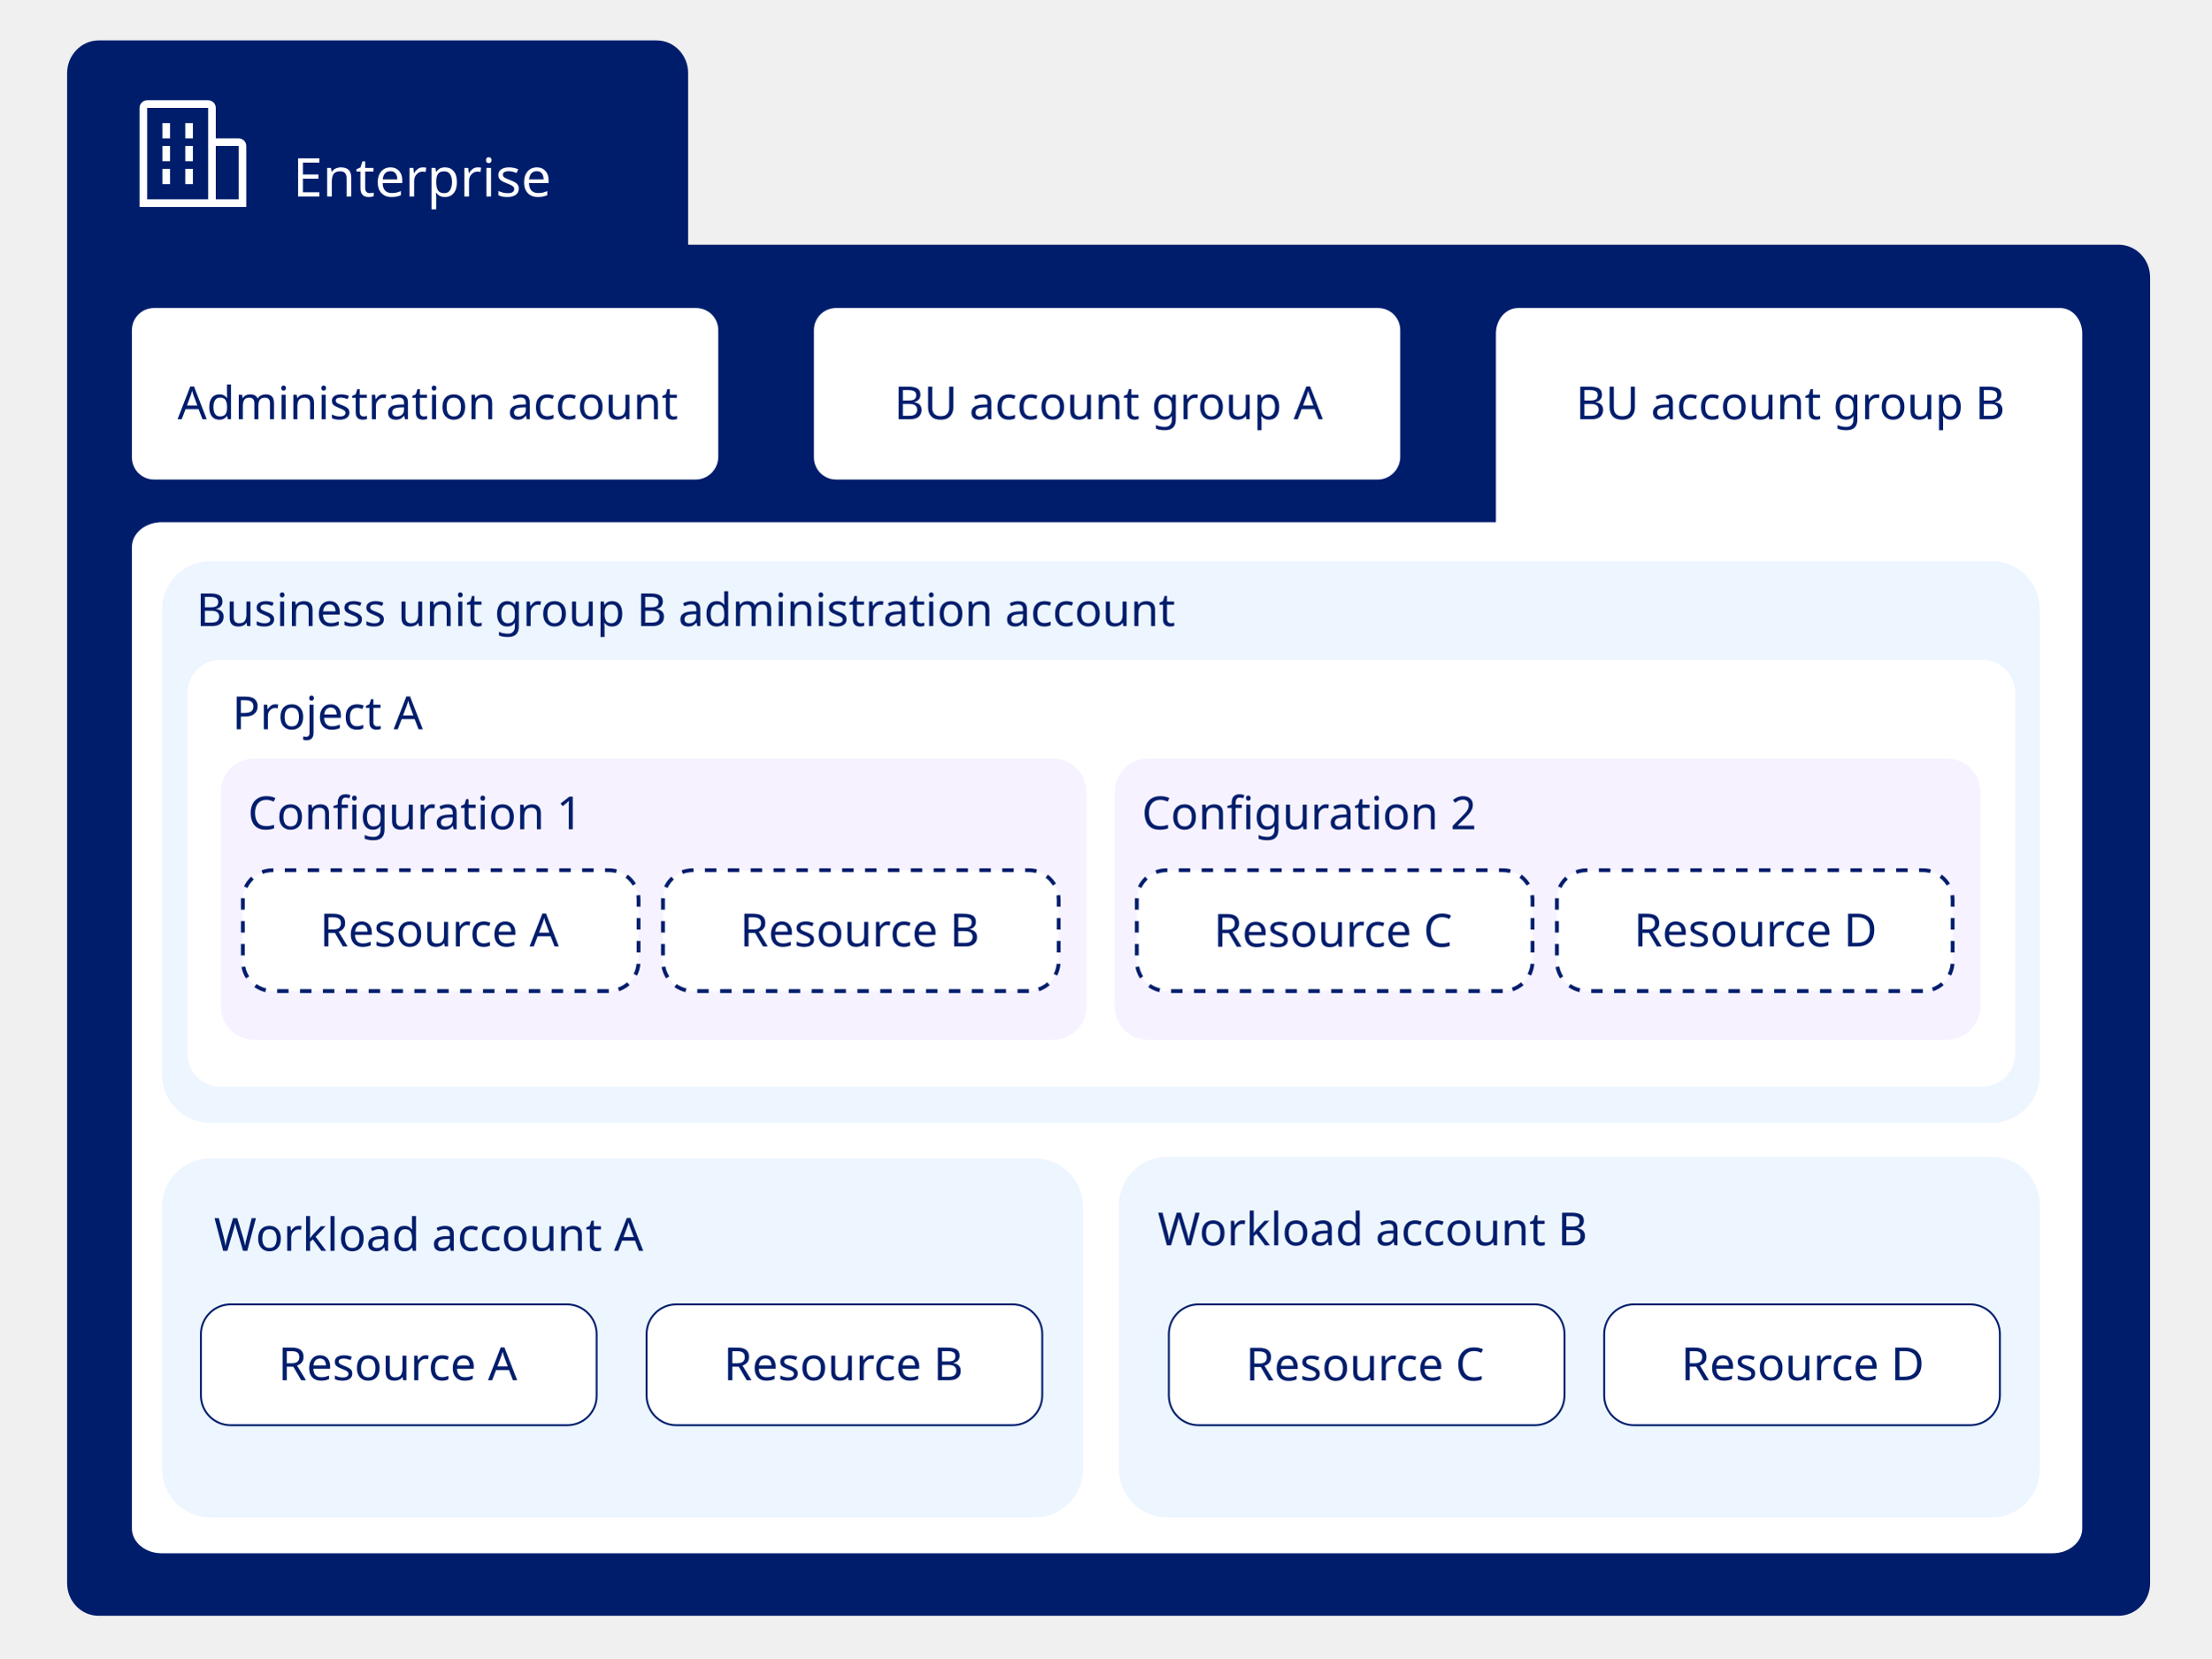
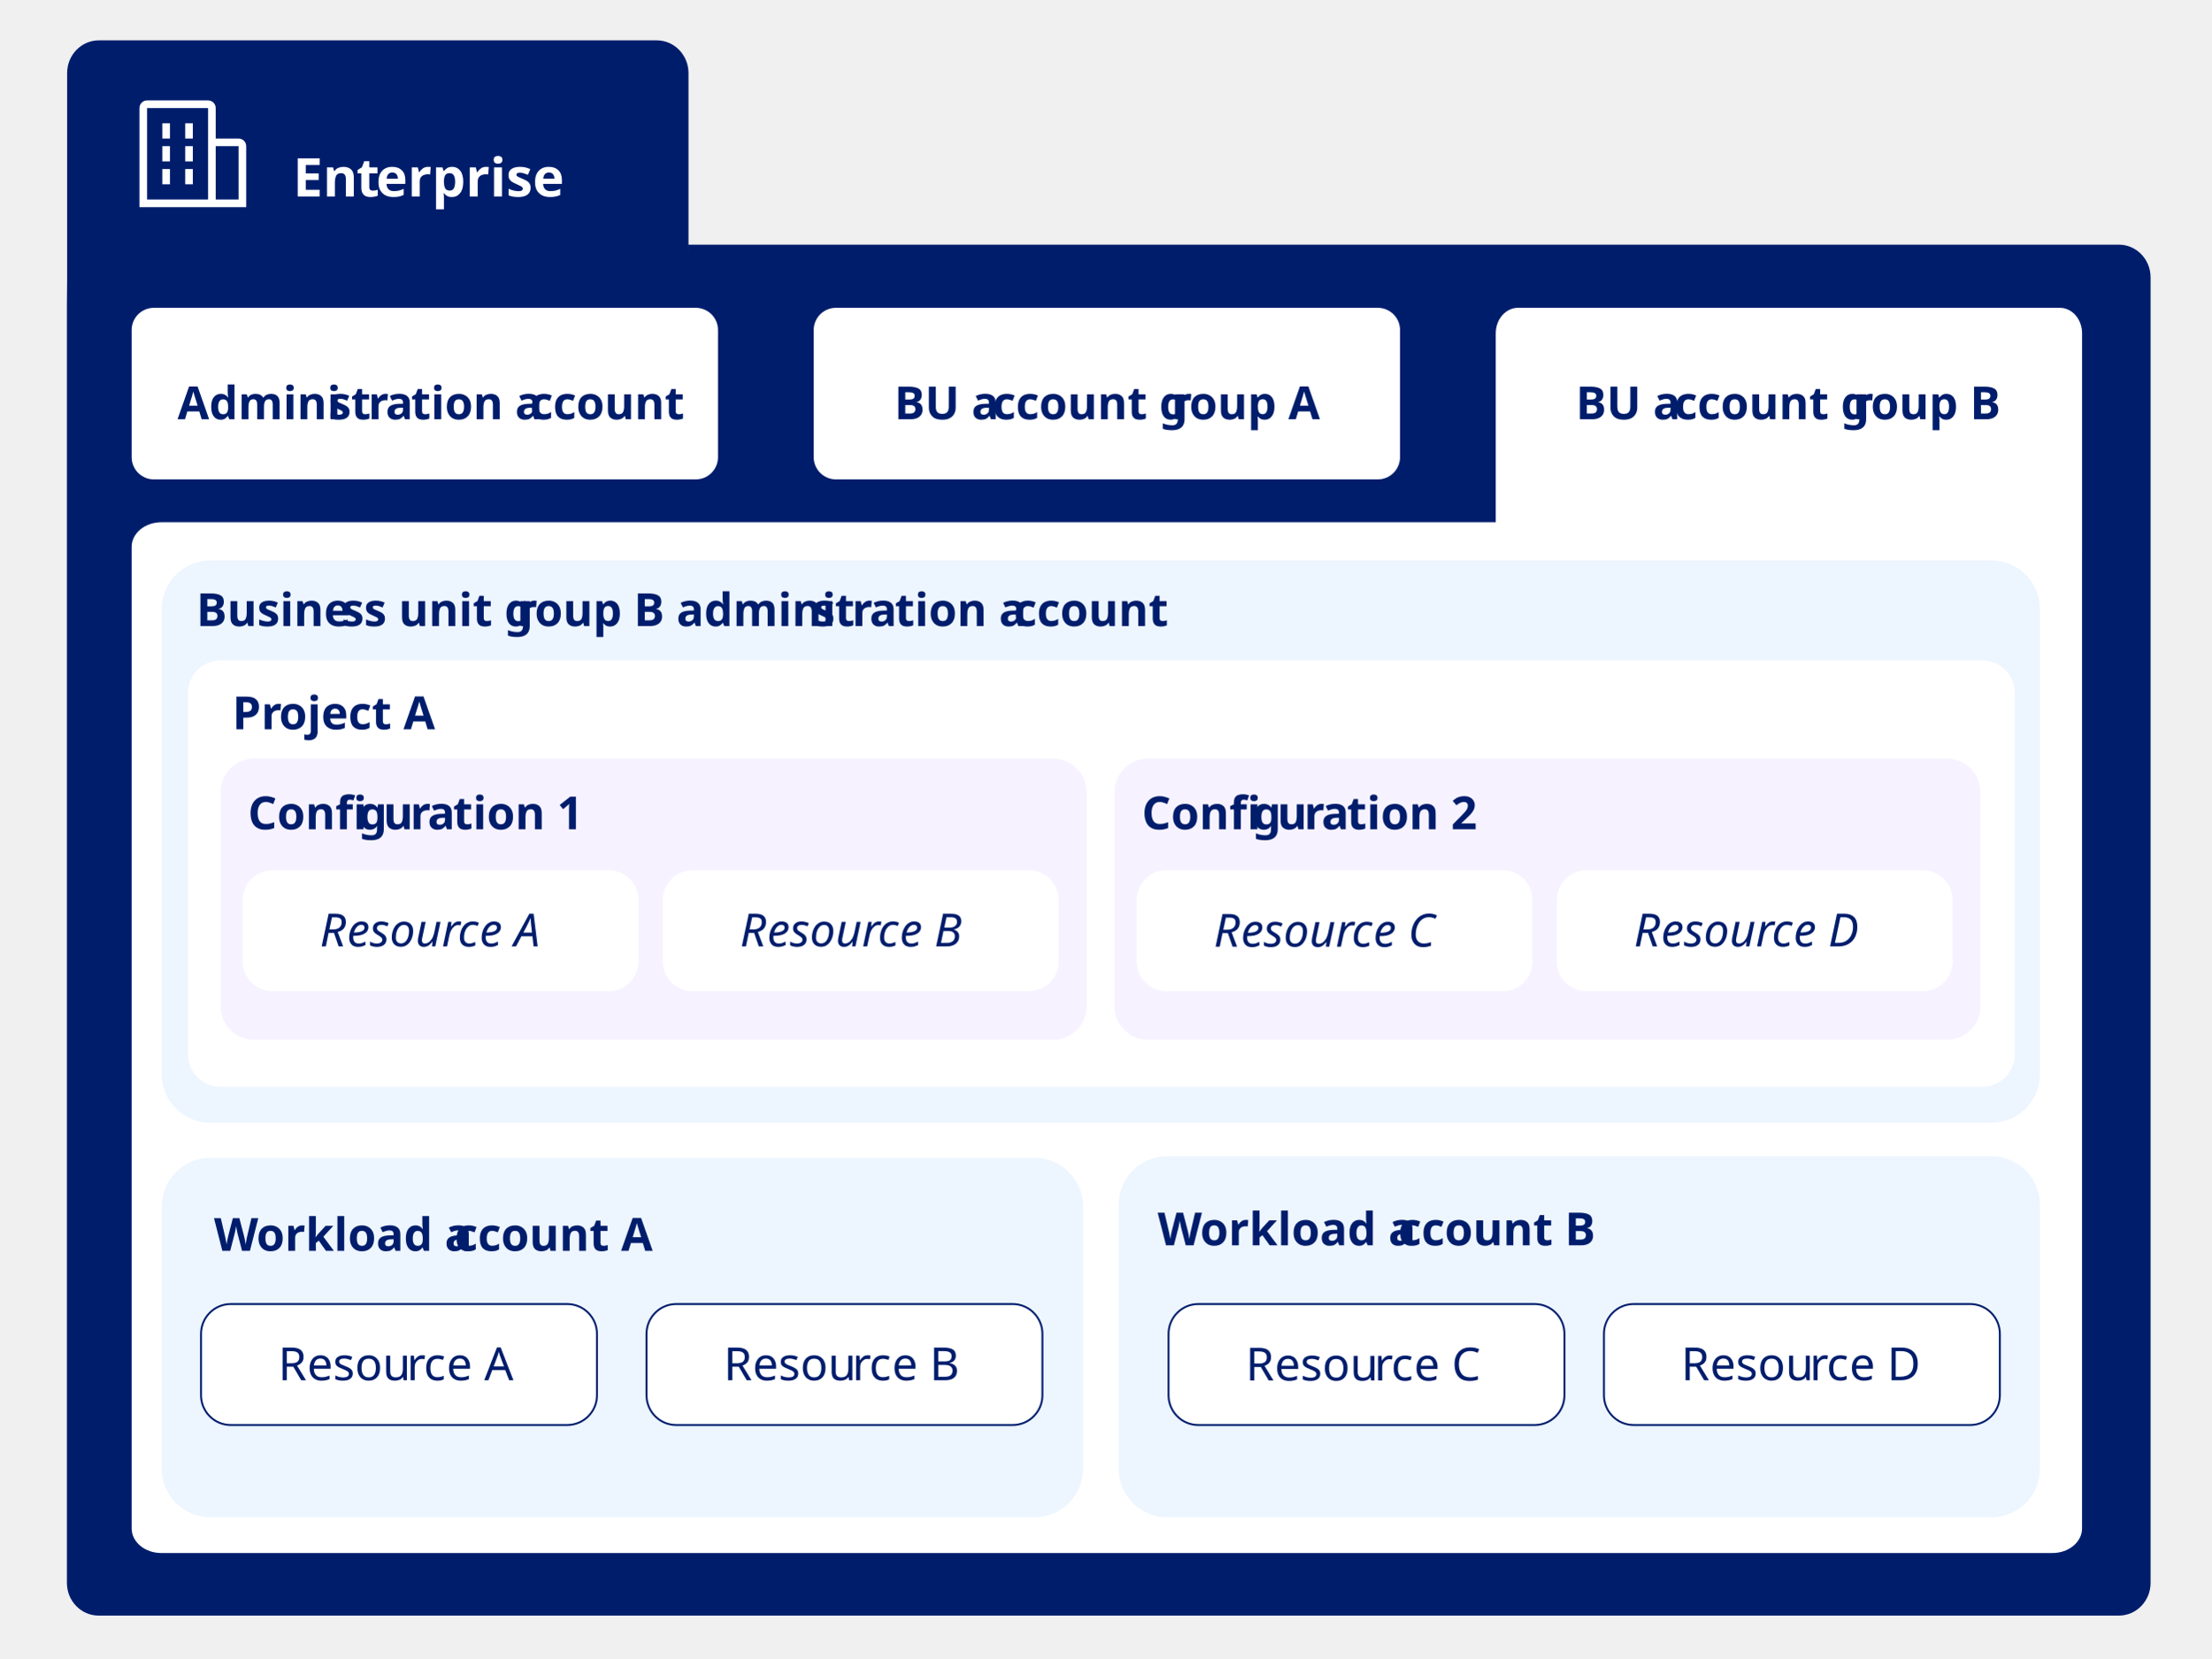
- <svg xmlns="http://www.w3.org/2000/svg" version="1.1" x="0px" y="0px" viewBox="0 0 580 435" style="enable-background:new 0 0 580 435;" xml:space="preserve">
-   <style type="text/css">
- 	.st0{fill:#001D6C;}
- 	.st1{fill:#FFFFFF;}
- 	.st2{fill:#EDF5FF;}
- 	.st3{fill:#F6F2FF;}
- 	.st4{fill:#FFFFFF;stroke:#001D6C;stroke-miterlimit:10;stroke-dasharray:3;}
- 	.st5{fill:#FFFFFF;stroke:#001D6C;stroke-width:0.5;stroke-miterlimit:10;}
- 	.st6{font-family:'IBMPlexSans-SemiBold';}
- 	.st7{font-size:14px;}
- 	.st8{font-size:12px;}
- 	.st9{font-family:'IBMPlexSans-LightItalic';}
- 	.st10{font-family:'IBMPlexSans-Text';}
- </style>
+ <svg xmlns="http://www.w3.org/2000/svg" width="580" height="435" viewBox="0 0 580 435">
+   <defs>
+     <style>
+       .cls-1 {
+         letter-spacing: -.01em;
+       }
+ 
+       .cls-2, .cls-3, .cls-4, .cls-5 {
+         fill: #001d6c;
+       }
+ 
+       .cls-2, .cls-3, .cls-5 {
+         font-size: 12px;
+       }
+ 
+       .cls-2, .cls-6 {
+         font-family: IBMPlexSans-SemiBold, 'IBM Plex Sans';
+         font-weight: 600;
+       }
+ 
+       .cls-3 {
+         font-family: IBMPlexSans-LightItalic, 'IBM Plex Sans';
+         font-style: italic;
+         font-weight: 300;
+       }
+ 
+       .cls-7 {
+         letter-spacing: -.005em;
+       }
+ 
+       .cls-6 {
+         font-size: 14px;
+       }
+ 
+       .cls-6, .cls-8, .cls-9, .cls-10 {
+         fill: #fff;
+       }
+ 
+       .cls-11 {
+         letter-spacing: -.006em;
+       }
+ 
+       .cls-12 {
+         fill: #f6f2ff;
+       }
+ 
+       .cls-13 {
+         fill: #edf5ff;
+       }
+ 
+       .cls-14 {
+         letter-spacing: -.034em;
+       }
+ 
+       .cls-15 {
+         letter-spacing: -.015em;
+       }
+ 
+       .cls-9 {
+         stroke-width: .5px;
+       }
+ 
+       .cls-9, .cls-10 {
+         stroke: #001d6c;
+         stroke-miterlimit: 10;
+       }
+ 
+       .cls-16 {
+         letter-spacing: 0em;
+       }
+ 
+       .cls-17 {
+         letter-spacing: 0em;
+       }
+ 
+       .cls-18 {
+         letter-spacing: 0em;
+       }
+ 
+       .cls-19 {
+         letter-spacing: -.004em;
+       }
+ 
+       .cls-20 {
+         letter-spacing: -.007em;
+       }
+ 
+       .cls-21 {
+         letter-spacing: -.008em;
+       }
+ 
+       .cls-22 {
+         letter-spacing: -.011em;
+       }
+ 
+       .cls-23 {
+         letter-spacing: -.022em;
+       }
+ 
+       .cls-24 {
+         letter-spacing: -.008em;
+       }
+ 
+       .cls-25 {
+         letter-spacing: -.004em;
+       }
+ 
+       .cls-26 {
+         letter-spacing: -.005em;
+       }
+ 
+       .cls-10 {
+         stroke-dasharray: 0 3;
+       }
+ 
+       .cls-5 {
+         font-family: IBMPlexSans-Text, 'IBM Plex Sans';
+       }
+     </style>
+   </defs>
  <g id="Graphics">
-     <path class="st0" d="M17.6,80V19.2c0-4.7,3.7-8.6,8.3-8.6h146.3c4.6,0,8.3,3.8,8.3,8.6v46.9l0-1.9h375.2c4.6,0,8.3,3.8,8.3,8.6   v342.5c0,4.7-3.7,8.6-8.3,8.6H25.9c-4.6,0-8.3-3.8-8.3-8.6V72.8" />
-     <line class="st1" x1="545" y1="149.1" x2="545" y2="140.2" />
-     <path class="st1" d="M361.4,125.8H219.3c-3.2,0-5.8-2.6-5.8-5.8V86.6c0-3.2,2.6-5.8,5.8-5.8h142.2c3.2,0,5.8,2.6,5.8,5.8v33.4   C367.2,123.2,364.6,125.8,361.4,125.8z" />
-     <path class="st1" d="M182.5,125.8H40.4c-3.2,0-5.8-2.6-5.8-5.8V86.6c0-3.2,2.6-5.8,5.8-5.8h142.2c3.2,0,5.8,2.6,5.8,5.8v33.4   C188.3,123.2,185.7,125.8,182.5,125.8z" />
-     <path class="st1" d="M392.4,145V87.5c0-3.7,2.6-6.7,5.8-6.7h142.2c3.2,0,5.8,3,5.8,6.7v60l0-4V401c0,3.6-3.5,6.5-7.8,6.5h-496   c-4.3,0-7.8-2.9-7.8-6.5V143.5c0-3.6,3.5-6.5,7.8-6.5h351.2" />
+     <path class="cls-4" d="M17.608,79.957V19.172c0-4.742,3.728-8.586,8.326-8.586H172.269c4.598,0,8.326,3.844,8.326,8.586v46.932l.012-1.923h375.189c4.598,0,8.326,3.844,8.326,8.586V415.263c0,4.742-3.728,8.586-8.326,8.586H25.875c-4.598,0-8.326-3.844-8.326-8.586V72.767" />
+     <line class="cls-8" x1="544.961" y1="149.099" x2="544.961" y2="140.235" />
+     <rect class="cls-8" x="213.444" y="80.753" width="153.801" height="45.007" rx="5.824" ry="5.824" />
+     <rect class="cls-8" x="34.532" y="80.753" width="153.801" height="45.007" rx="5.824" ry="5.824" />
+     <path class="cls-8" d="M392.356,144.968v-57.514c0-3.701,2.607-6.702,5.824-6.702h142.153c3.216,0,5.824,3,5.824,6.702v60.016l-.01-4.005V400.981c0,3.565-3.489,6.456-7.793,6.456H42.325c-4.304,0-7.793-2.89-7.793-6.456V143.465c0-3.565,3.489-6.456,7.793-6.456H393.518" />
    <g>
-       <rect x="42.6" y="32.3" class="st1" width="2" height="4" />
-       <rect x="42.6" y="38.3" class="st1" width="2" height="4" />
-       <rect x="48.6" y="32.3" class="st1" width="2" height="4" />
-       <rect x="48.6" y="38.3" class="st1" width="2" height="4" />
-       <rect x="42.6" y="44.3" class="st1" width="2" height="4" />
-       <rect x="48.6" y="44.3" class="st1" width="2" height="4" />
-       <path class="st1" d="M64.6,38.3c0-1.1-0.9-2-2-2h-6v-8c0-1.1-0.9-2-2-2h-16c-1.1,0-2,0.9-2,2v26h28V38.3z M38.6,28.3h16v24h-16    V28.3z M56.6,52.3v-14h6v14H56.6z" />
+       <rect class="cls-8" x="42.58" y="32.344" width="2" height="4" />
+       <rect class="cls-8" x="42.58" y="38.344" width="2" height="4" />
+       <rect class="cls-8" x="48.58" y="32.344" width="2" height="4" />
+       <rect class="cls-8" x="48.58" y="38.344" width="2" height="4" />
+       <rect class="cls-8" x="42.58" y="44.344" width="2" height="4" />
+       <rect class="cls-8" x="48.58" y="44.344" width="2" height="4" />
+       <path class="cls-8" d="M64.58,38.344c0-1.105-.895-2-2-2h-6v-8c0-1.105-.895-2-2-2h-16c-1.105,0-2,.895-2,2v26h28v-16Zm-26-10h16v24h-16V28.344Zm18,24v-14h6v14h-6Z" />
    </g>
-     <path class="st2" d="M522.4,294.6H55.2c-7,0-12.7-5.7-12.7-12.7v-122c0-7,5.7-12.7,12.7-12.7h467.2c7,0,12.7,5.7,12.7,12.7v122   C535.1,288.8,529.4,294.6,522.4,294.6z" />
-     <path class="st2" d="M271.4,398.1H55.2c-7,0-12.7-5.7-12.7-12.7v-68.8c0-7,5.7-12.7,12.7-12.7h216.2c7,0,12.7,5.7,12.7,12.7v68.8   C284.1,392.4,278.4,398.1,271.4,398.1z" />
-     <path class="st2" d="M522.4,398.1H306.2c-7,0-12.7-5.7-12.7-12.7v-69.2c0-7,5.7-12.7,12.7-12.7h216.2c7,0,12.7,5.7,12.7,12.7v69.2   C535.1,392.4,529.4,398.1,522.4,398.1z" />
-     <path class="st1" d="M520,285.1H57.8c-4.7,0-8.6-3.8-8.6-8.6v-94.8c0-4.7,3.8-8.6,8.6-8.6H520c4.7,0,8.6,3.8,8.6,8.6v94.8   C528.5,281.3,524.7,285.1,520,285.1z" />
-     <path class="st3" d="M276.2,272.8H66.7c-4.9,0-8.8-3.9-8.8-8.8v-56.2c0-4.9,3.9-8.8,8.8-8.8h209.5c4.9,0,8.8,3.9,8.8,8.8V264   C285,268.9,281.1,272.8,276.2,272.8z" />
-     <path class="st4" d="M159.7,260H71.5c-4.3,0-7.8-3.5-7.8-7.8v-16.1c0-4.3,3.5-7.8,7.8-7.8h88.2c4.3,0,7.8,3.5,7.8,7.8v16.1   C167.5,256.5,164,260,159.7,260z" />
-     <path class="st4" d="M269.9,260h-88.2c-4.3,0-7.8-3.5-7.8-7.8v-16.1c0-4.3,3.5-7.8,7.8-7.8h88.2c4.3,0,7.8,3.5,7.8,7.8v16.1   C277.7,256.5,274.2,260,269.9,260z" />
-     <path class="st3" d="M510.7,272.8H301.2c-4.9,0-8.8-3.9-8.8-8.8v-56.2c0-4.9,3.9-8.8,8.8-8.8h209.5c4.9,0,8.8,3.9,8.8,8.8V264   C519.5,268.9,515.6,272.8,510.7,272.8z" />
-     <path class="st4" d="M394.2,260H306c-4.3,0-7.8-3.5-7.8-7.8v-16.1c0-4.3,3.5-7.8,7.8-7.8h88.2c4.3,0,7.8,3.5,7.8,7.8v16.1   C402,256.5,398.5,260,394.2,260z" />
-     <path class="st4" d="M504.4,260h-88.2c-4.3,0-7.8-3.5-7.8-7.8v-16.1c0-4.3,3.5-7.8,7.8-7.8h88.2c4.3,0,7.8,3.5,7.8,7.8v16.1   C512.2,256.5,508.7,260,504.4,260z" />
-     <path class="st5" d="M148.8,373.9H60.5c-4.3,0-7.8-3.5-7.8-7.8v-16.1c0-4.3,3.5-7.8,7.8-7.8h88.2c4.3,0,7.8,3.5,7.8,7.8V366   C156.6,370.4,153.1,373.9,148.8,373.9z" />
-     <path class="st5" d="M265.6,373.9h-88.2c-4.3,0-7.8-3.5-7.8-7.8v-16.1c0-4.3,3.5-7.8,7.8-7.8h88.2c4.3,0,7.8,3.5,7.8,7.8V366   C273.4,370.4,269.9,373.9,265.6,373.9z" />
-     <path class="st5" d="M402.6,373.9h-88.2c-4.3,0-7.8-3.5-7.8-7.8v-16.1c0-4.3,3.5-7.8,7.8-7.8h88.2c4.3,0,7.8,3.5,7.8,7.8V366   C410.4,370.4,406.9,373.9,402.6,373.9z" />
-     <path class="st5" d="M516.8,373.9h-88.2c-4.3,0-7.8-3.5-7.8-7.8v-16.1c0-4.3,3.5-7.8,7.8-7.8h88.2c4.3,0,7.8,3.5,7.8,7.8V366   C524.6,370.4,521.1,373.9,516.8,373.9z" />
+     <rect class="cls-13" x="42.413" y="147.028" width="492.694" height="147.524" rx="12.741" ry="12.741" />
+     <rect class="cls-13" x="42.413" y="303.768" width="241.678" height="94.289" rx="12.741" ry="12.741" />
+     <rect class="cls-13" x="293.429" y="303.338" width="241.678" height="94.72" rx="12.741" ry="12.741" />
+     <rect class="cls-8" x="49.294" y="173.232" width="479.213" height="111.916" rx="8.55" ry="8.55" />
+     <rect class="cls-12" x="57.867" y="199.008" width="227.15" height="73.794" rx="8.814" ry="8.814" />
+     <rect class="cls-10" x="63.644" y="228.299" width="103.855" height="31.744" rx="7.819" ry="7.819" />
+     <rect class="cls-10" x="173.856" y="228.299" width="103.855" height="31.744" rx="7.819" ry="7.819" />
+     <rect class="cls-12" x="292.359" y="199.008" width="227.15" height="73.794" rx="8.814" ry="8.814" />
+     <rect class="cls-10" x="298.136" y="228.299" width="103.855" height="31.744" rx="7.819" ry="7.819" />
+     <rect class="cls-10" x="408.349" y="228.299" width="103.855" height="31.744" rx="7.819" ry="7.819" />
+     <rect class="cls-9" x="52.729" y="342.114" width="103.855" height="31.744" rx="7.819" ry="7.819" />
+     <rect class="cls-9" x="169.584" y="342.114" width="103.855" height="31.744" rx="7.819" ry="7.819" />
+     <rect class="cls-9" x="306.524" y="342.114" width="103.855" height="31.744" rx="7.819" ry="7.819" />
+     <rect class="cls-9" x="420.737" y="342.114" width="103.855" height="31.744" rx="7.819" ry="7.819" />
  </g>
  <g id="Text">
-     <text transform="matrix(1 0 0 1 76.8283 51.5444)" class="st1 st6 st7">Enterprise</text>
-     <text transform="matrix(1 0 0 1 46.5678 109.9858)" class="st0 st6 st8">Administration account</text>
-     <text transform="matrix(1 0 0 1 234.5761 109.9856)" class="st0 st6 st8">BU account group A</text>
-     <text transform="matrix(1 0 0 1 413.363 109.9858)" class="st0 st6 st8">BU account group B</text>
-     <text transform="matrix(1 0 0 1 51.4934 164.2435)" class="st0 st6 st8">Business unit group B administration account</text>
-     <text transform="matrix(1 0 0 1 60.9305 191.3195)" class="st0 st6 st8">Project A</text>
-     <text transform="matrix(1 0 0 1 65.0173 217.5595)" class="st0 st6 st8">Configuration 1</text>
-     <text transform="matrix(1 0 0 1 83.8928 248.2872)" class="st0 st9 st8">Resource A</text>
-     <text transform="matrix(1 0 0 1 194.1054 248.2871)" class="st0 st9 st8">Resource B</text>
-     <text transform="matrix(1 0 0 1 299.5097 217.5596)" class="st0 st6 st8">Configuration 2</text>
-     <text transform="matrix(1 0 0 1 318.3852 248.3591)" class="st0 st9 st8">Resource C</text>
-     <text transform="matrix(1 0 0 1 428.5978 248.2872)" class="st0 st9 st8">Resource D</text>
-     <text transform="matrix(1 0 0 1 72.9779 362.1019)" class="st0 st10 st8">Resource A</text>
-     <text transform="matrix(1 0 0 1 189.8327 362.1016)" class="st0 st10 st8">Resource B</text>
-     <text transform="matrix(1 0 0 1 326.7731 362.1737)" class="st0 st10 st8">Resource C</text>
-     <text transform="matrix(1 0 0 1 440.9857 362.1018)" class="st0 st10 st8">Resource D</text>
-     <text transform="matrix(1 0 0 1 56.1328 328.1517)" class="st0 st6 st8">Workload account A</text>
-     <text transform="matrix(1 0 0 1 303.6743 326.7075)" class="st0 st6 st8">Workload account B</text>
+     <text class="cls-6" transform="translate(76.8283 51.5444)">
+       <tspan x="0" y="0">En</tspan>
+       <tspan class="cls-25" x="16.632" y="0">t</tspan>
+       <tspan class="cls-18" x="21.811" y="0">erprise</tspan>
+     </text>
+     <text class="cls-2" transform="translate(46.5678 109.9858)">
+       <tspan x="0" y="0">Admini</tspan>
+       <tspan class="cls-24" x="39.6" y="0">s</tspan>
+       <tspan x="45.491" y="0">t</tspan>
+       <tspan class="cls-22" x="49.98" y="0">r</tspan>
+       <tspan class="cls-19" x="54.563" y="0">a</tspan>
+       <tspan class="cls-17" x="61.224" y="0">tion a</tspan>
+       <tspan class="cls-26" x="92.374" y="0">cc</tspan>
+       <tspan x="104.566" y="0">ount</tspan>
+     </text>
+     <text class="cls-2" transform="translate(234.5761 109.9856)">
+       <tspan x="0" y="0">BU a</tspan>
+       <tspan class="cls-7" x="25.775" y="0">cc</tspan>
+       <tspan x="37.968" y="0">ount g</tspan>
+       <tspan class="cls-7" x="72.695" y="0">r</tspan>
+       <tspan x="77.351" y="0">oup A</tspan>
+     </text>
+     <text class="cls-2" transform="translate(413.363 109.9858)">
+       <tspan x="0" y="0">BU a</tspan>
+       <tspan class="cls-7" x="25.775" y="0">cc</tspan>
+       <tspan x="37.968" y="0">ount g</tspan>
+       <tspan class="cls-7" x="72.695" y="0">r</tspan>
+       <tspan x="77.351" y="0">oup B</tspan>
+     </text>
+     <text class="cls-2" transform="translate(51.4934 164.2435)">
+       <tspan x="0" y="0">Busine</tspan>
+       <tspan class="cls-20" x="38.063" y="0">s</tspan>
+       <tspan x="43.968" y="0">s unit g</tspan>
+       <tspan class="cls-26" x="84.071" y="0">r</tspan>
+       <tspan x="88.728" y="0">oup B admini</tspan>
+       <tspan class="cls-21" x="161.602" y="0">s</tspan>
+       <tspan class="cls-17" x="167.494" y="0">t</tspan>
+       <tspan class="cls-22" x="171.981" y="0">r</tspan>
+       <tspan class="cls-19" x="176.565" y="0">a</tspan>
+       <tspan x="183.226" y="0">tion a</tspan>
+       <tspan class="cls-7" x="214.377" y="0">cc</tspan>
+       <tspan x="226.569" y="0">ount</tspan>
+     </text>
+     <text class="cls-2" transform="translate(60.9305 191.3195)">
+       <tspan class="cls-1" x="0" y="0">P</tspan>
+       <tspan class="cls-7" x="7.572" y="0">r</tspan>
+       <tspan x="12.227" y="0">oject A</tspan>
+     </text>
+     <text class="cls-2" transform="translate(65.0173 217.5595)">
+       <tspan x="0" y="0">Confi</tspan>
+       <tspan class="cls-19" x="29.004" y="0">g</tspan>
+       <tspan x="35.496" y="0">u</tspan>
+       <tspan class="cls-22" x="42.552" y="0">r</tspan>
+       <tspan class="cls-19" x="47.136" y="0">a</tspan>
+       <tspan class="cls-17" x="53.796" y="0">tion 1</tspan>
+     </text>
+     <text class="cls-3" transform="translate(83.8928 248.2872)">
+       <tspan class="cls-14" x="0" y="0">R</tspan>
+       <tspan x="7.116" y="0">esou</tspan>
+       <tspan class="cls-7" x="31.968" y="0">r</tspan>
+       <tspan class="cls-21" x="36.155" y="0">c</tspan>
+       <tspan class="cls-16" x="41.867" y="0">e A</tspan>
+     </text>
+     <text class="cls-3" transform="translate(194.1054 248.2871)">
+       <tspan class="cls-14" x="0" y="0">R</tspan>
+       <tspan x="7.116" y="0">esou</tspan>
+       <tspan class="cls-7" x="31.968" y="0">r</tspan>
+       <tspan class="cls-21" x="36.155" y="0">c</tspan>
+       <tspan class="cls-16" x="41.867" y="0">e B</tspan>
+     </text>
+     <text class="cls-2" transform="translate(299.5097 217.5595)">
+       <tspan x="0" y="0">Confi</tspan>
+       <tspan class="cls-19" x="29.004" y="0">g</tspan>
+       <tspan x="35.496" y="0">u</tspan>
+       <tspan class="cls-22" x="42.552" y="0">r</tspan>
+       <tspan class="cls-19" x="47.136" y="0">a</tspan>
+       <tspan class="cls-17" x="53.796" y="0">tion 2</tspan>
+     </text>
+     <text class="cls-3" transform="translate(318.3852 248.359)">
+       <tspan class="cls-14" x="0" y="0">R</tspan>
+       <tspan x="7.116" y="0">esou</tspan>
+       <tspan class="cls-7" x="31.968" y="0">r</tspan>
+       <tspan class="cls-21" x="36.155" y="0">c</tspan>
+       <tspan class="cls-16" x="41.867" y="0">e C</tspan>
+     </text>
+     <text class="cls-3" transform="translate(428.5978 248.2871)">
+       <tspan class="cls-14" x="0" y="0">R</tspan>
+       <tspan x="7.116" y="0">esou</tspan>
+       <tspan class="cls-7" x="31.968" y="0">r</tspan>
+       <tspan class="cls-21" x="36.155" y="0">c</tspan>
+       <tspan class="cls-16" x="41.867" y="0">e D</tspan>
+     </text>
+     <text class="cls-5" transform="translate(72.9779 362.1019)">
+       <tspan class="cls-15" x="0" y="0">R</tspan>
+       <tspan x="7.584" y="0">esou</tspan>
+       <tspan class="cls-7" x="33.72" y="0">r</tspan>
+       <tspan class="cls-11" x="38.159" y="0">c</tspan>
+       <tspan x="44.148" y="0">e A</tspan>
+     </text>
+     <text class="cls-5" transform="translate(189.8327 362.1016)">
+       <tspan class="cls-15" x="0" y="0">R</tspan>
+       <tspan x="7.584" y="0">esou</tspan>
+       <tspan class="cls-7" x="33.72" y="0">r</tspan>
+       <tspan class="cls-11" x="38.159" y="0">c</tspan>
+       <tspan x="44.148" y="0">e B</tspan>
+     </text>
+     <text class="cls-5" transform="translate(326.7731 362.1737)">
+       <tspan class="cls-15" x="0" y="0">R</tspan>
+       <tspan x="7.584" y="0">esou</tspan>
+       <tspan class="cls-7" x="33.72" y="0">r</tspan>
+       <tspan class="cls-11" x="38.159" y="0">c</tspan>
+       <tspan x="44.148" y="0">e C</tspan>
+     </text>
+     <text class="cls-5" transform="translate(440.9857 362.1018)">
+       <tspan class="cls-15" x="0" y="0">R</tspan>
+       <tspan x="7.584" y="0">esou</tspan>
+       <tspan class="cls-7" x="33.72" y="0">r</tspan>
+       <tspan class="cls-11" x="38.159" y="0">c</tspan>
+       <tspan x="44.148" y="0">e D</tspan>
+     </text>
+     <text class="cls-2" transform="translate(56.1328 328.1517)">
+       <tspan class="cls-23" x="0" y="0">W</tspan>
+       <tspan x="11.124" y="0">orkload a</tspan>
+       <tspan class="cls-7" x="63.071" y="0">cc</tspan>
+       <tspan x="75.263" y="0">ount A</tspan>
+     </text>
+     <text class="cls-2" transform="translate(303.6743 326.7075)">
+       <tspan class="cls-23" x="0" y="0">W</tspan>
+       <tspan x="11.124" y="0">orkload a</tspan>
+       <tspan class="cls-7" x="63.071" y="0">cc</tspan>
+       <tspan x="75.263" y="0">ount B</tspan>
+     </text>
  </g>
</svg>
